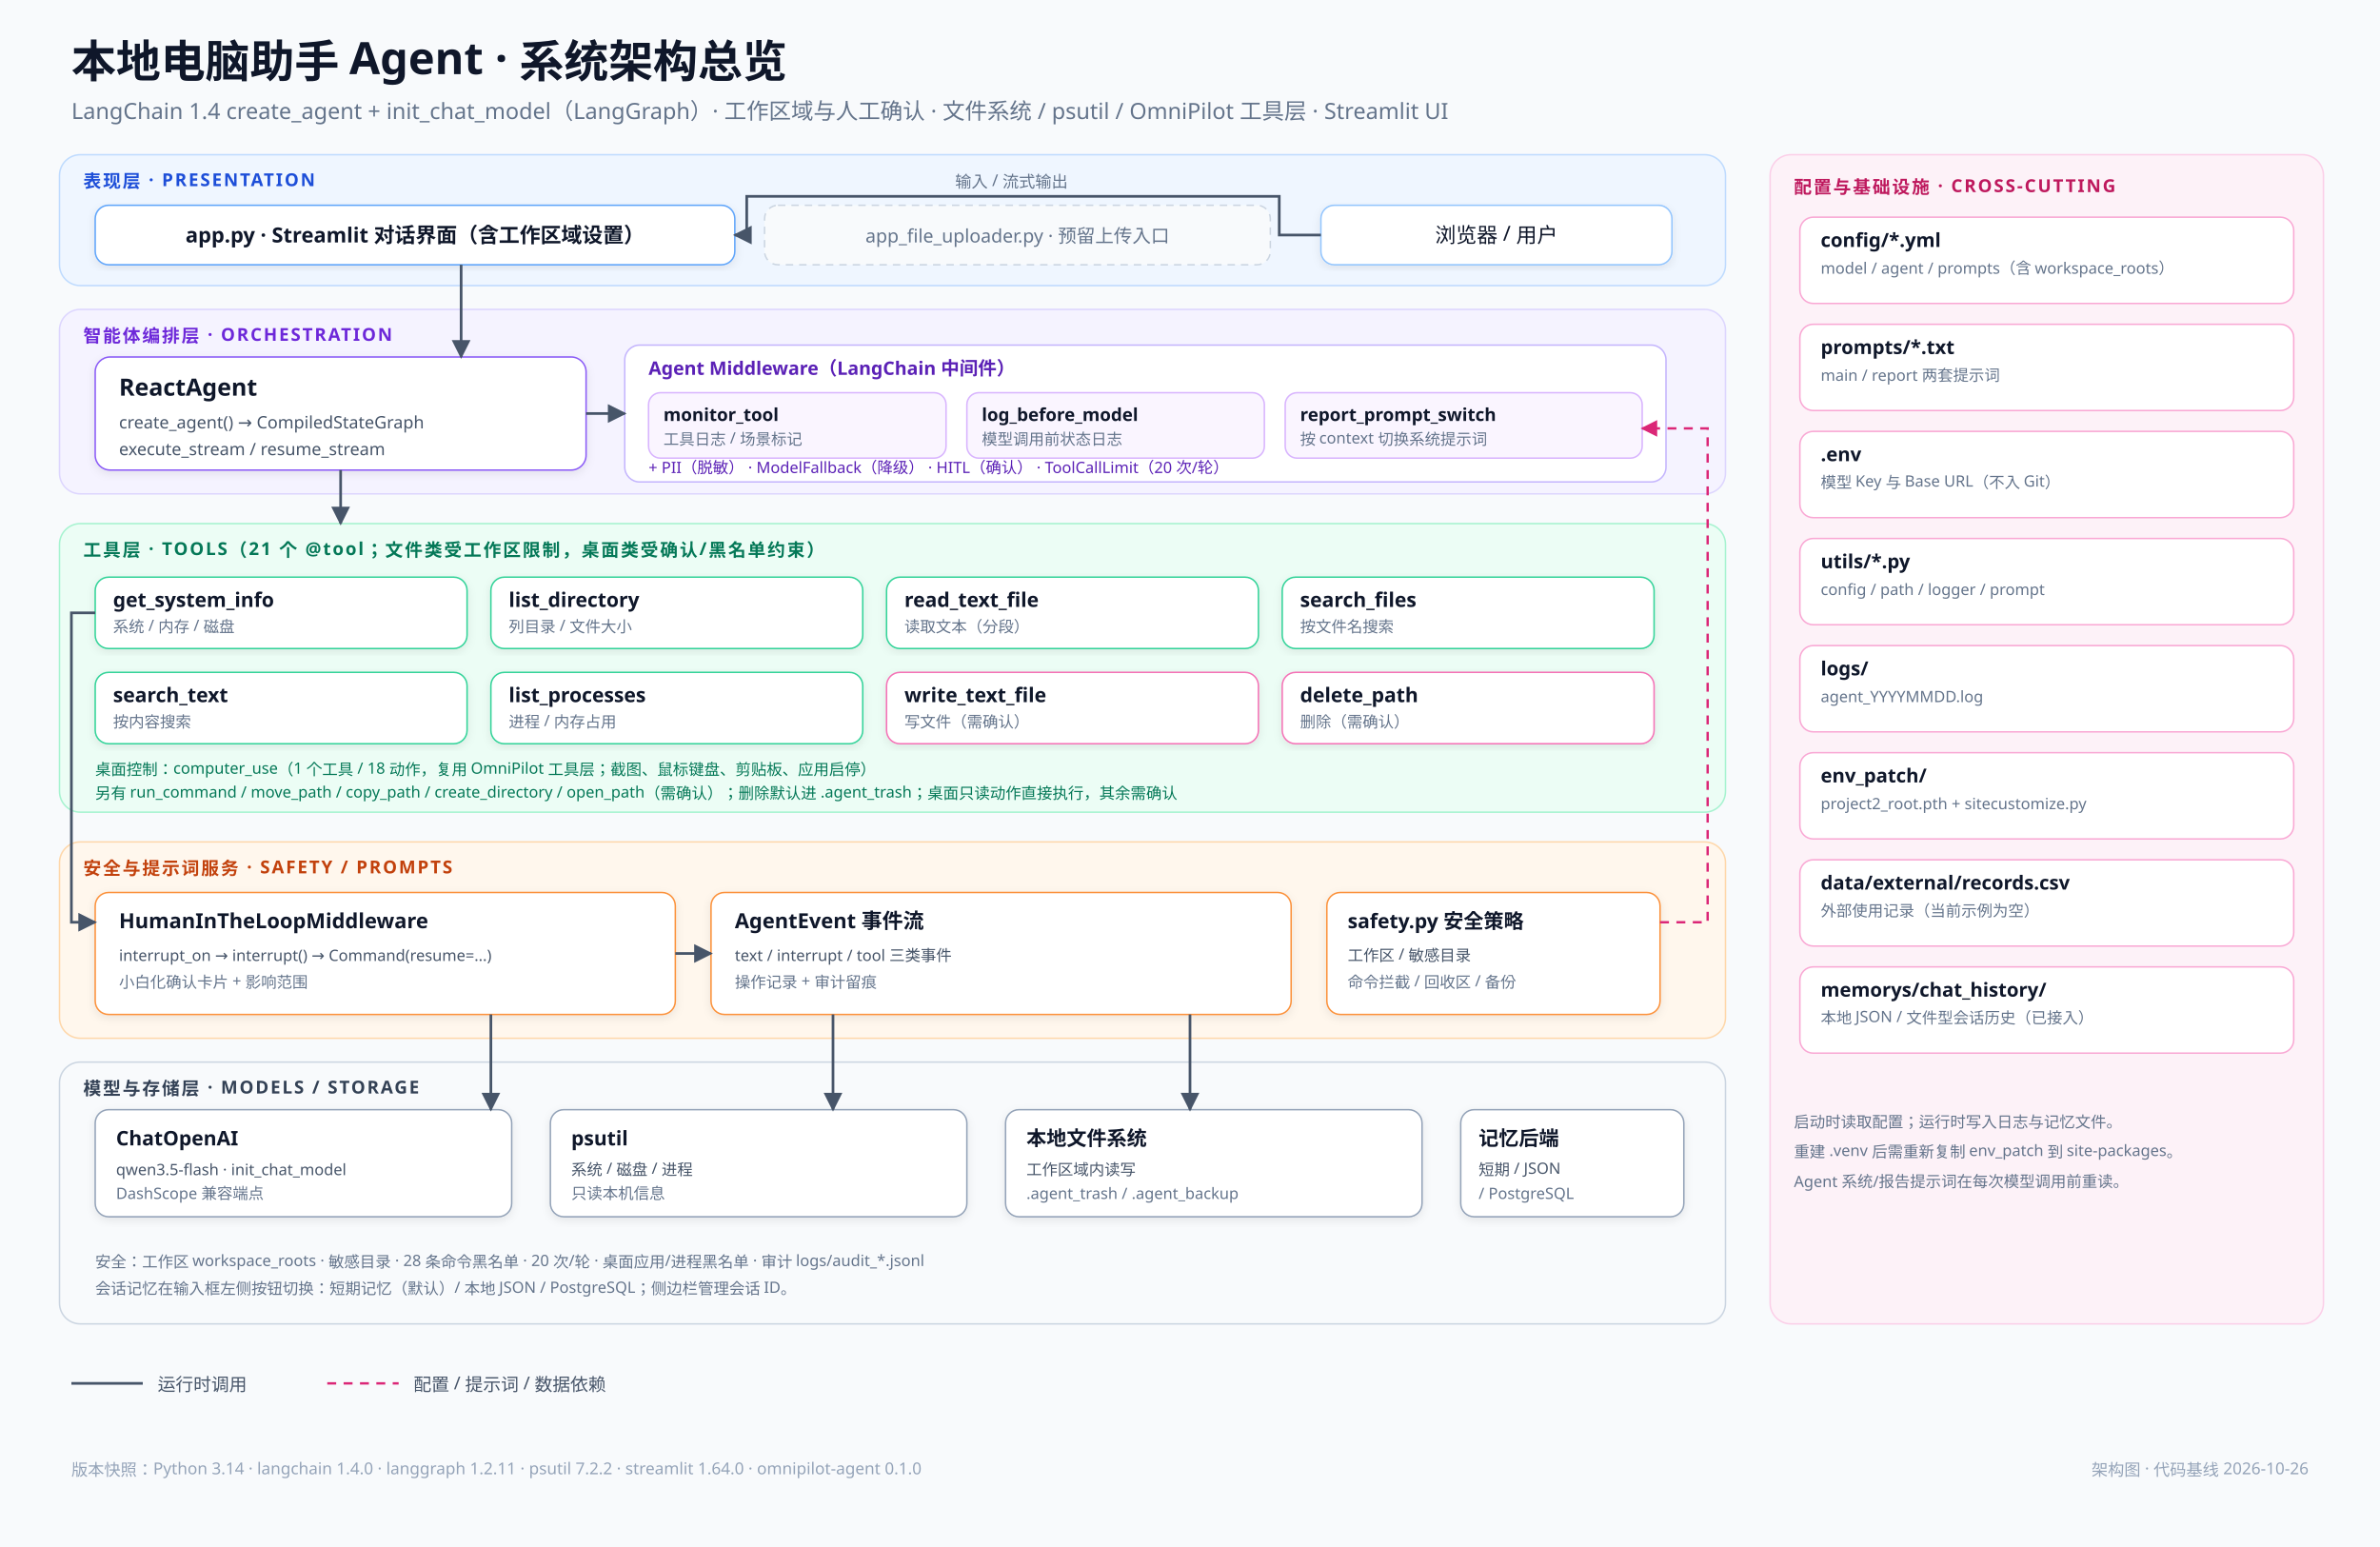
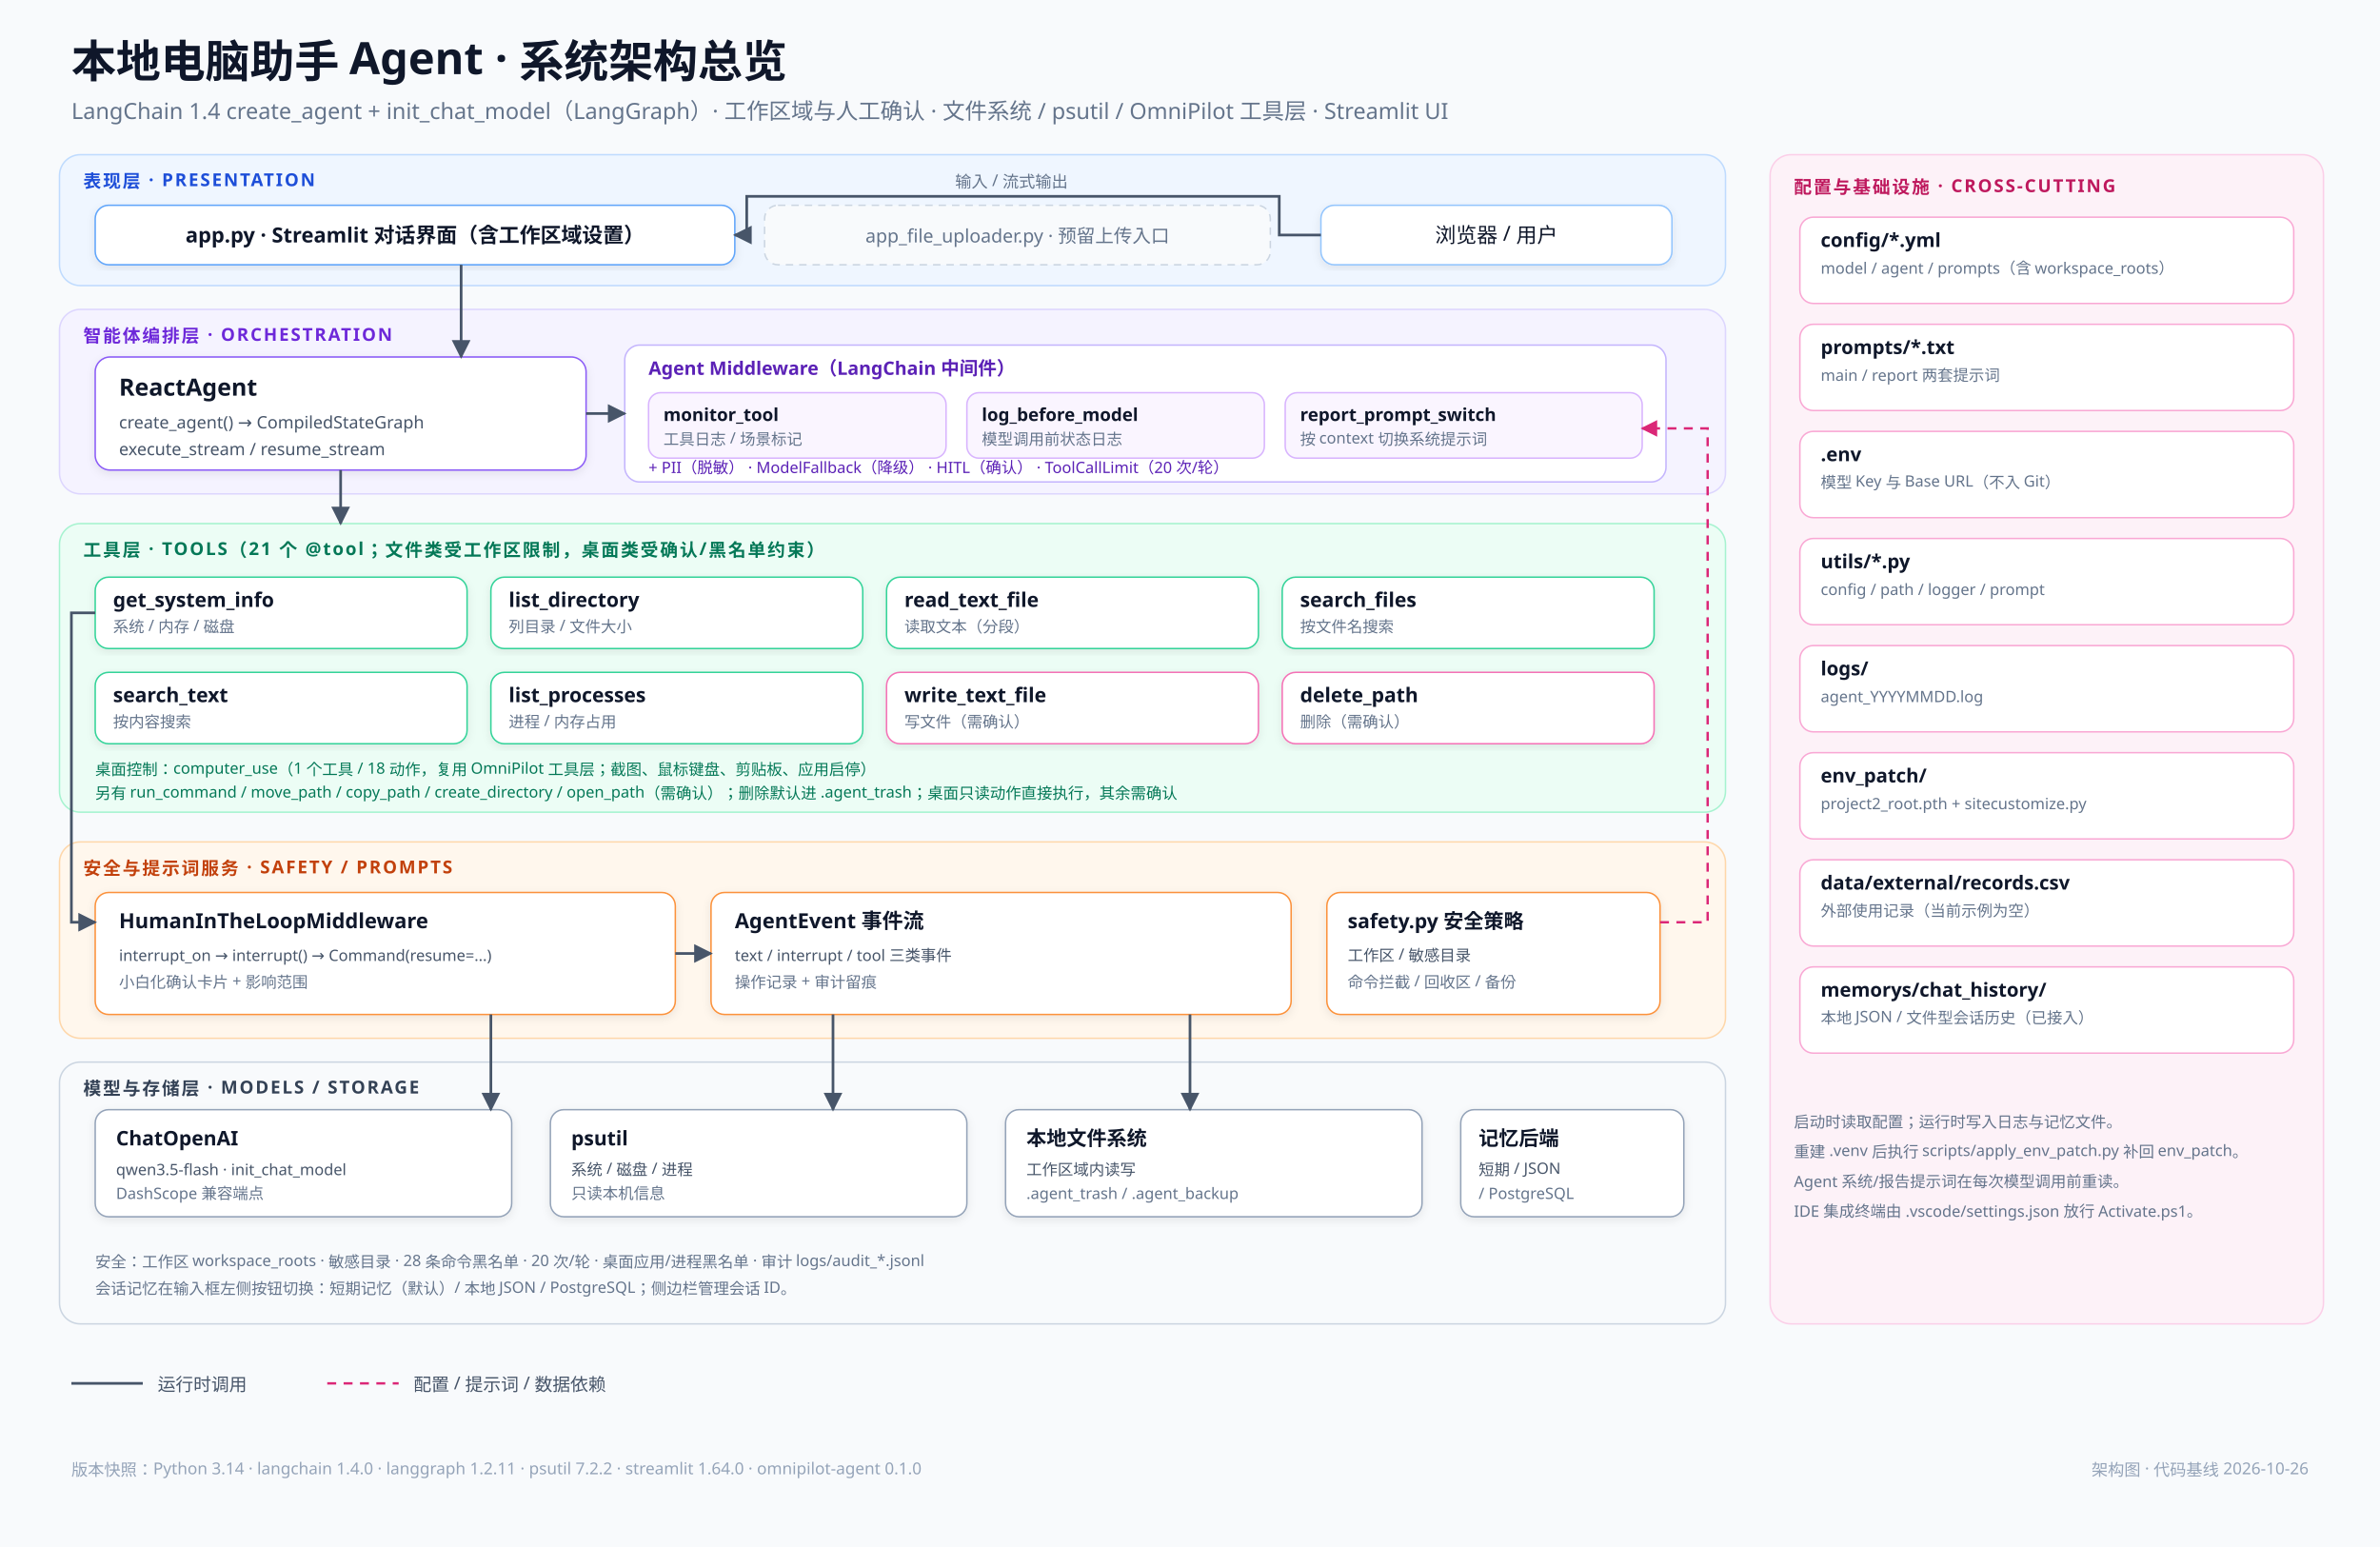
<svg xmlns="http://www.w3.org/2000/svg" width="1600" height="1040" viewBox="0 0 1600 1040" role="img" aria-labelledby="archTitle archDesc">
  <defs>
    <marker id="arrow" viewBox="0 0 10 10" refX="9" refY="5" markerWidth="7" markerHeight="7" orient="auto">
      <path d="M 0 0 L 10 5 L 0 10 z" fill="#475569" />
    </marker>
    <marker id="arrowDash" viewBox="0 0 10 10" refX="9" refY="5" markerWidth="7" markerHeight="7" orient="auto">
      <path d="M 0 0 L 10 5 L 0 10 z" fill="#db2777" />
    </marker>
    <filter id="shadow" x="-10%" y="-10%" width="120%" height="120%">
      <feDropShadow dx="0" dy="2" stdDeviation="3" flood-color="#0f172a" flood-opacity="0.08" />
    </filter>
  </defs>
  <rect width="1600" height="1040" fill="#f8fafc" />
  <g font-family="Microsoft YaHei, PingFang SC, Segoe UI, sans-serif">
    <text x="48" y="52" font-size="30" font-weight="700" fill="#0f172a">本地电脑助手 Agent · 系统架构总览</text>
    <text x="48" y="80" font-size="15" fill="#64748b">LangChain 1.4 create_agent + init_chat_model（LangGraph）· 工作区域与人工确认 · 文件系统 / psutil / OmniPilot 工具层 · Streamlit UI</text>
    <rect x="40" y="104" width="1120" height="88" rx="14" fill="#eff6ff" stroke="#bfdbfe" />
    <text x="56" y="126" font-size="12" font-weight="600" fill="#1d4ed8" letter-spacing="1.2">表现层 · PRESENTATION</text>
    <rect x="888" y="138" width="236" height="40" rx="9" fill="#ffffff" stroke="#93c5fd" filter="url(#shadow)" />
    <text x="1006" y="163" font-size="14" fill="#0f172a" text-anchor="middle">浏览器 / 用户</text>
    <rect x="64" y="138" width="430" height="40" rx="9" fill="#ffffff" stroke="#60a5fa" filter="url(#shadow)" />
    <text x="279" y="163" font-size="14" font-weight="600" fill="#0f172a" text-anchor="middle">app.py · Streamlit 对话界面（含工作区域设置）</text>
    <rect x="514" y="138" width="340" height="40" rx="9" fill="#f8fafc" stroke="#cbd5e1" stroke-dasharray="5 4" />
    <text x="684" y="163" font-size="12.5" fill="#64748b" text-anchor="middle">app_file_uploader.py · 预留上传入口</text>
    <path d="M888 158 H860 V132 H502 V158 H494" fill="none" stroke="#475569" stroke-width="1.8" marker-end="url(#arrow)" />
    <text x="680" y="126" font-size="11" fill="#64748b" text-anchor="middle">输入 / 流式输出</text>
    <rect x="40" y="208" width="1120" height="124" rx="14" fill="#f5f3ff" stroke="#ddd6fe" />
    <text x="56" y="230" font-size="12" font-weight="600" fill="#6d28d9" letter-spacing="1.2">智能体编排层 · ORCHESTRATION</text>
    <rect x="64" y="240" width="330" height="76" rx="10" fill="#ffffff" stroke="#8b5cf6" filter="url(#shadow)" />
    <text x="80" y="266" font-size="16" font-weight="700" fill="#0f172a">ReactAgent</text>
    <text x="80" y="288" font-size="11.5" fill="#475569">create_agent() → CompiledStateGraph</text>
    <text x="80" y="306" font-size="11.5" fill="#475569">execute_stream / resume_stream</text>
    <rect x="420" y="232" width="700" height="92" rx="10" fill="#ffffff" stroke="#c4b5fd" />
    <text x="436" y="252" font-size="12.5" font-weight="700" fill="#5b21b6">Agent Middleware（LangChain 中间件）</text>
    <rect x="436" y="264" width="200" height="44" rx="8" fill="#faf5ff" stroke="#d8b4fe" />
    <text x="446" y="283" font-size="12" font-weight="600" fill="#0f172a">monitor_tool</text>
    <text x="446" y="299" font-size="10.5" fill="#64748b">工具日志 / 场景标记</text>
    <rect x="650" y="264" width="200" height="44" rx="8" fill="#faf5ff" stroke="#d8b4fe" />
    <text x="660" y="283" font-size="12" font-weight="600" fill="#0f172a">log_before_model</text>
    <text x="660" y="299" font-size="10.5" fill="#64748b">模型调用前状态日志</text>
    <rect x="864" y="264" width="240" height="44" rx="8" fill="#faf5ff" stroke="#d8b4fe" />
    <text x="874" y="283" font-size="12" font-weight="600" fill="#0f172a">report_prompt_switch</text>
    <text x="874" y="299" font-size="10.5" fill="#64748b">按 context 切换系统提示词</text>
    <text x="436" y="318" font-size="10.5" fill="#5b21b6">+ PII（脱敏） · ModelFallback（降级） · HITL（确认） · ToolCallLimit（20 次/轮）</text>
    <path d="M310 178 V240" fill="none" stroke="#475569" stroke-width="1.8" marker-end="url(#arrow)" />
    <path d="M394 278 H420" fill="none" stroke="#475569" stroke-width="1.8" marker-end="url(#arrow)" />
    <rect x="40" y="352" width="1120" height="194" rx="14" fill="#ecfdf5" stroke="#a7f3d0" />
    <text x="56" y="374" font-size="12" font-weight="600" fill="#047857" letter-spacing="1.2">工具层 · TOOLS（21 个 @tool；文件类受工作区限制，桌面类受确认/黑名单约束）</text>
    <text x="64" y="521" font-size="10.5" fill="#047857">桌面控制：computer_use（1 个工具 / 18 动作，复用 OmniPilot 工具层；截图、鼠标键盘、剪贴板、应用启停）</text>
    <text x="64" y="537" font-size="10.5" fill="#047857">另有 run_command / move_path / copy_path / create_directory / open_path（需确认）；删除默认进 .agent_trash；桌面只读动作直接执行，其余需确认</text>
    <rect x="64" y="388" width="250" height="48" rx="9" fill="#ffffff" stroke="#34d399" filter="url(#shadow)" />
    <text x="76" y="408" font-size="13.5" font-weight="600" fill="#0f172a">get_system_info</text>
    <text x="76" y="425" font-size="10.5" fill="#64748b">系统 / 内存 / 磁盘</text>
    <rect x="330" y="388" width="250" height="48" rx="9" fill="#ffffff" stroke="#34d399" filter="url(#shadow)" />
    <text x="342" y="408" font-size="13.5" font-weight="600" fill="#0f172a">list_directory</text>
    <text x="342" y="425" font-size="10.5" fill="#64748b">列目录 / 文件大小</text>
    <rect x="596" y="388" width="250" height="48" rx="9" fill="#ffffff" stroke="#34d399" filter="url(#shadow)" />
    <text x="608" y="408" font-size="13.5" font-weight="600" fill="#0f172a">read_text_file</text>
    <text x="608" y="425" font-size="10.5" fill="#64748b">读取文本（分段）</text>
    <rect x="862" y="388" width="250" height="48" rx="9" fill="#ffffff" stroke="#34d399" filter="url(#shadow)" />
    <text x="874" y="408" font-size="13.5" font-weight="600" fill="#0f172a">search_files</text>
    <text x="874" y="425" font-size="10.5" fill="#64748b">按文件名搜索</text>
    <rect x="64" y="452" width="250" height="48" rx="9" fill="#ffffff" stroke="#34d399" filter="url(#shadow)" />
    <text x="76" y="472" font-size="13.5" font-weight="600" fill="#0f172a">search_text</text>
    <text x="76" y="489" font-size="10.5" fill="#64748b">按内容搜索</text>
    <rect x="330" y="452" width="250" height="48" rx="9" fill="#ffffff" stroke="#34d399" filter="url(#shadow)" />
    <text x="342" y="472" font-size="13.5" font-weight="600" fill="#0f172a">list_processes</text>
    <text x="342" y="489" font-size="10.5" fill="#64748b">进程 / 内存占用</text>
    <rect x="596" y="452" width="250" height="48" rx="9" fill="#ffffff" stroke="#f472b6" filter="url(#shadow)" />
    <text x="608" y="472" font-size="13.5" font-weight="600" fill="#0f172a">write_text_file</text>
    <text x="608" y="489" font-size="10.5" fill="#64748b">写文件（需确认）</text>
    <rect x="862" y="452" width="250" height="48" rx="9" fill="#ffffff" stroke="#f472b6" filter="url(#shadow)" />
    <text x="874" y="472" font-size="13.5" font-weight="600" fill="#0f172a">delete_path</text>
    <text x="874" y="489" font-size="10.5" fill="#64748b">删除（需确认）</text>
    <path d="M229 316 V352" fill="none" stroke="#475569" stroke-width="1.8" marker-end="url(#arrow)" />
    <rect x="40" y="566" width="1120" height="132" rx="14" fill="#fff7ed" stroke="#fed7aa" />
    <text x="56" y="588" font-size="12" font-weight="600" fill="#c2410c" letter-spacing="1.2">安全与提示词服务 · SAFETY / PROMPTS</text>
    <rect x="64" y="600" width="390" height="82" rx="9" fill="#ffffff" stroke="#fb923c" filter="url(#shadow)" />
    <text x="80" y="624" font-size="14" font-weight="700" fill="#0f172a">HumanInTheLoopMiddleware</text>
    <text x="80" y="646" font-size="10.5" fill="#475569">interrupt_on → interrupt() → Command(resume=...)</text>
    <text x="80" y="664" font-size="10.5" fill="#64748b">小白化确认卡片 + 影响范围</text>
    <rect x="478" y="600" width="390" height="82" rx="9" fill="#ffffff" stroke="#fb923c" filter="url(#shadow)" />
    <text x="494" y="624" font-size="14" font-weight="700" fill="#0f172a">AgentEvent 事件流</text>
    <text x="494" y="646" font-size="10.5" fill="#475569">text / interrupt / tool 三类事件</text>
    <text x="494" y="664" font-size="10.5" fill="#64748b">操作记录 + 审计留痕</text>
    <rect x="892" y="600" width="224" height="82" rx="9" fill="#ffffff" stroke="#fb923c" filter="url(#shadow)" />
    <text x="906" y="624" font-size="13.5" font-weight="700" fill="#0f172a">safety.py 安全策略</text>
    <text x="906" y="646" font-size="10.5" fill="#475569">工作区 / 敏感目录</text>
    <text x="906" y="664" font-size="10.5" fill="#64748b">命令拦截 / 回收区 / 备份</text>
    <path d="M64 412 H48 V620 H64" fill="none" stroke="#475569" stroke-width="1.8" marker-end="url(#arrow)" />
    <path d="M454 641 H478" fill="none" stroke="#475569" stroke-width="1.8" marker-end="url(#arrow)" />
    <rect x="40" y="714" width="1120" height="176" rx="14" fill="#f8fafc" stroke="#cbd5e1" />
    <text x="56" y="736" font-size="12" font-weight="600" fill="#334155" letter-spacing="1.2">模型与存储层 · MODELS / STORAGE</text>
    <rect x="64" y="746" width="280" height="72" rx="9" fill="#ffffff" stroke="#94a3b8" filter="url(#shadow)" />
    <text x="78" y="770" font-size="13.5" font-weight="700" fill="#0f172a">ChatOpenAI</text>
    <text x="78" y="790" font-size="10.5" fill="#475569">qwen3.5-flash · init_chat_model</text>
    <text x="78" y="806" font-size="10.5" fill="#64748b">DashScope 兼容端点</text>
    <rect x="370" y="746" width="280" height="72" rx="9" fill="#ffffff" stroke="#94a3b8" filter="url(#shadow)" />
    <text x="384" y="770" font-size="13.5" font-weight="700" fill="#0f172a">psutil</text>
    <text x="384" y="790" font-size="10.5" fill="#475569">系统 / 磁盘 / 进程</text>
    <text x="384" y="806" font-size="10.5" fill="#64748b">只读本机信息</text>
    <rect x="676" y="746" width="280" height="72" rx="9" fill="#ffffff" stroke="#94a3b8" filter="url(#shadow)" />
    <text x="690" y="770" font-size="13.5" font-weight="700" fill="#0f172a">本地文件系统</text>
    <text x="690" y="790" font-size="10.5" fill="#475569">工作区域内读写</text>
    <text x="690" y="806" font-size="10.5" fill="#64748b">.agent_trash / .agent_backup</text>
    <rect x="982" y="746" width="150" height="72" rx="9" fill="#ffffff" stroke="#94a3b8" filter="url(#shadow)" />
    <text x="994" y="770" font-size="13.5" font-weight="700" fill="#0f172a">记忆后端</text>
    <text x="994" y="790" font-size="10.5" fill="#475569">短期 / JSON</text>
    <text x="994" y="806" font-size="10.5" fill="#64748b">/ PostgreSQL</text>
    <path d="M330 682 V746" fill="none" stroke="#475569" stroke-width="1.8" marker-end="url(#arrow)" />
    <path d="M560 682 V746" fill="none" stroke="#475569" stroke-width="1.8" marker-end="url(#arrow)" />
    <path d="M800 682 V746" fill="none" stroke="#475569" stroke-width="1.8" marker-end="url(#arrow)" />
    <text x="64" y="852" font-size="10.5" fill="#64748b">安全：工作区 workspace_roots · 敏感目录 · 28 条命令黑名单 · 20 次/轮 · 桌面应用/进程黑名单 · 审计 logs/audit_*.jsonl</text>
    <text x="64" y="870" font-size="10.5" fill="#64748b">会话记忆在输入框左侧按钮切换：短期记忆（默认）/ 本地 JSON / PostgreSQL；侧边栏管理会话 ID。</text>
    <path d="M1116 620 H1148 V288 H1104" fill="none" stroke="#db2777" stroke-width="1.6" stroke-dasharray="6 5" marker-end="url(#arrowDash)" />
    <rect x="1190" y="104" width="372" height="786" rx="14" fill="#fdf2f8" stroke="#fbcfe8" />
    <text x="1206" y="130" font-size="12" font-weight="600" fill="#be185d" letter-spacing="1.2">配置与基础设施 · CROSS-CUTTING</text>
    <rect x="1210" y="146" width="332" height="58" rx="9" fill="#ffffff" stroke="#f9a8d4" />
    <text x="1224" y="166" font-size="13" font-weight="700" fill="#0f172a">config/*.yml</text>
    <text x="1224" y="184" font-size="10.5" fill="#64748b">model / agent / prompts（含 workspace_roots）</text>
    <rect x="1210" y="218" width="332" height="58" rx="9" fill="#ffffff" stroke="#f9a8d4" />
    <text x="1224" y="238" font-size="13" font-weight="700" fill="#0f172a">prompts/*.txt</text>
    <text x="1224" y="256" font-size="10.5" fill="#64748b">main / report 两套提示词</text>
    <rect x="1210" y="290" width="332" height="58" rx="9" fill="#ffffff" stroke="#f9a8d4" />
    <text x="1224" y="310" font-size="13" font-weight="700" fill="#0f172a">.env</text>
    <text x="1224" y="328" font-size="10.5" fill="#64748b">模型 Key 与 Base URL（不入 Git）</text>
    <rect x="1210" y="362" width="332" height="58" rx="9" fill="#ffffff" stroke="#f9a8d4" />
    <text x="1224" y="382" font-size="13" font-weight="700" fill="#0f172a">utils/*.py</text>
    <text x="1224" y="400" font-size="10.5" fill="#64748b">config / path / logger / prompt</text>
    <rect x="1210" y="434" width="332" height="58" rx="9" fill="#ffffff" stroke="#f9a8d4" />
    <text x="1224" y="454" font-size="13" font-weight="700" fill="#0f172a">logs/</text>
    <text x="1224" y="472" font-size="10.5" fill="#64748b">agent_YYYYMMDD.log</text>
    <rect x="1210" y="506" width="332" height="58" rx="9" fill="#ffffff" stroke="#f9a8d4" />
    <text x="1224" y="526" font-size="13" font-weight="700" fill="#0f172a">env_patch/</text>
    <text x="1224" y="544" font-size="10.5" fill="#64748b">project2_root.pth + sitecustomize.py</text>
    <rect x="1210" y="578" width="332" height="58" rx="9" fill="#ffffff" stroke="#f9a8d4" />
    <text x="1224" y="598" font-size="13" font-weight="700" fill="#0f172a">data/external/records.csv</text>
    <text x="1224" y="616" font-size="10.5" fill="#64748b">外部使用记录（当前示例为空）</text>
    <rect x="1210" y="650" width="332" height="58" rx="9" fill="#ffffff" stroke="#f9a8d4" />
    <text x="1224" y="670" font-size="13" font-weight="700" fill="#0f172a">memorys/chat_history/</text>
    <text x="1224" y="688" font-size="10.5" fill="#64748b">本地 JSON / 文件型会话历史（已接入）</text>
    <text x="1206" y="758" font-size="10.5" fill="#64748b">启动时读取配置；运行时写入日志与记忆文件。</text>
-     <text x="1206" y="778" font-size="10.5" fill="#64748b">重建 .venv 后需重新复制 env_patch 到 site-packages。</text>
+     <text x="1206" y="778" font-size="10.5" fill="#64748b">重建 .venv 后执行 scripts/apply_env_patch.py 补回 env_patch。</text>
    <text x="1206" y="798" font-size="10.5" fill="#64748b">Agent 系统/报告提示词在每次模型调用前重读。</text>
+     <text x="1206" y="818" font-size="10.5" fill="#64748b">IDE 集成终端由 .vscode/settings.json 放行 Activate.ps1。</text>
    <line x1="48" y1="930" x2="96" y2="930" stroke="#475569" stroke-width="1.8" />
    <text x="106" y="935" font-size="12" fill="#475569">运行时调用</text>
    <line x1="220" y1="930" x2="268" y2="930" stroke="#db2777" stroke-width="1.6" stroke-dasharray="6 5" />
    <text x="278" y="935" font-size="12" fill="#475569">配置 / 提示词 / 数据依赖</text>
    <text x="48" y="992" font-size="11" fill="#94a3b8">版本快照：Python 3.14 · langchain 1.4.0 · langgraph 1.2.11 · psutil 7.2.2 · streamlit 1.64.0 · omnipilot-agent 0.1.0</text>
    <text x="1552" y="992" font-size="11" fill="#94a3b8" text-anchor="end">架构图 · 代码基线 2026-10-26</text>
  </g>
</svg>
